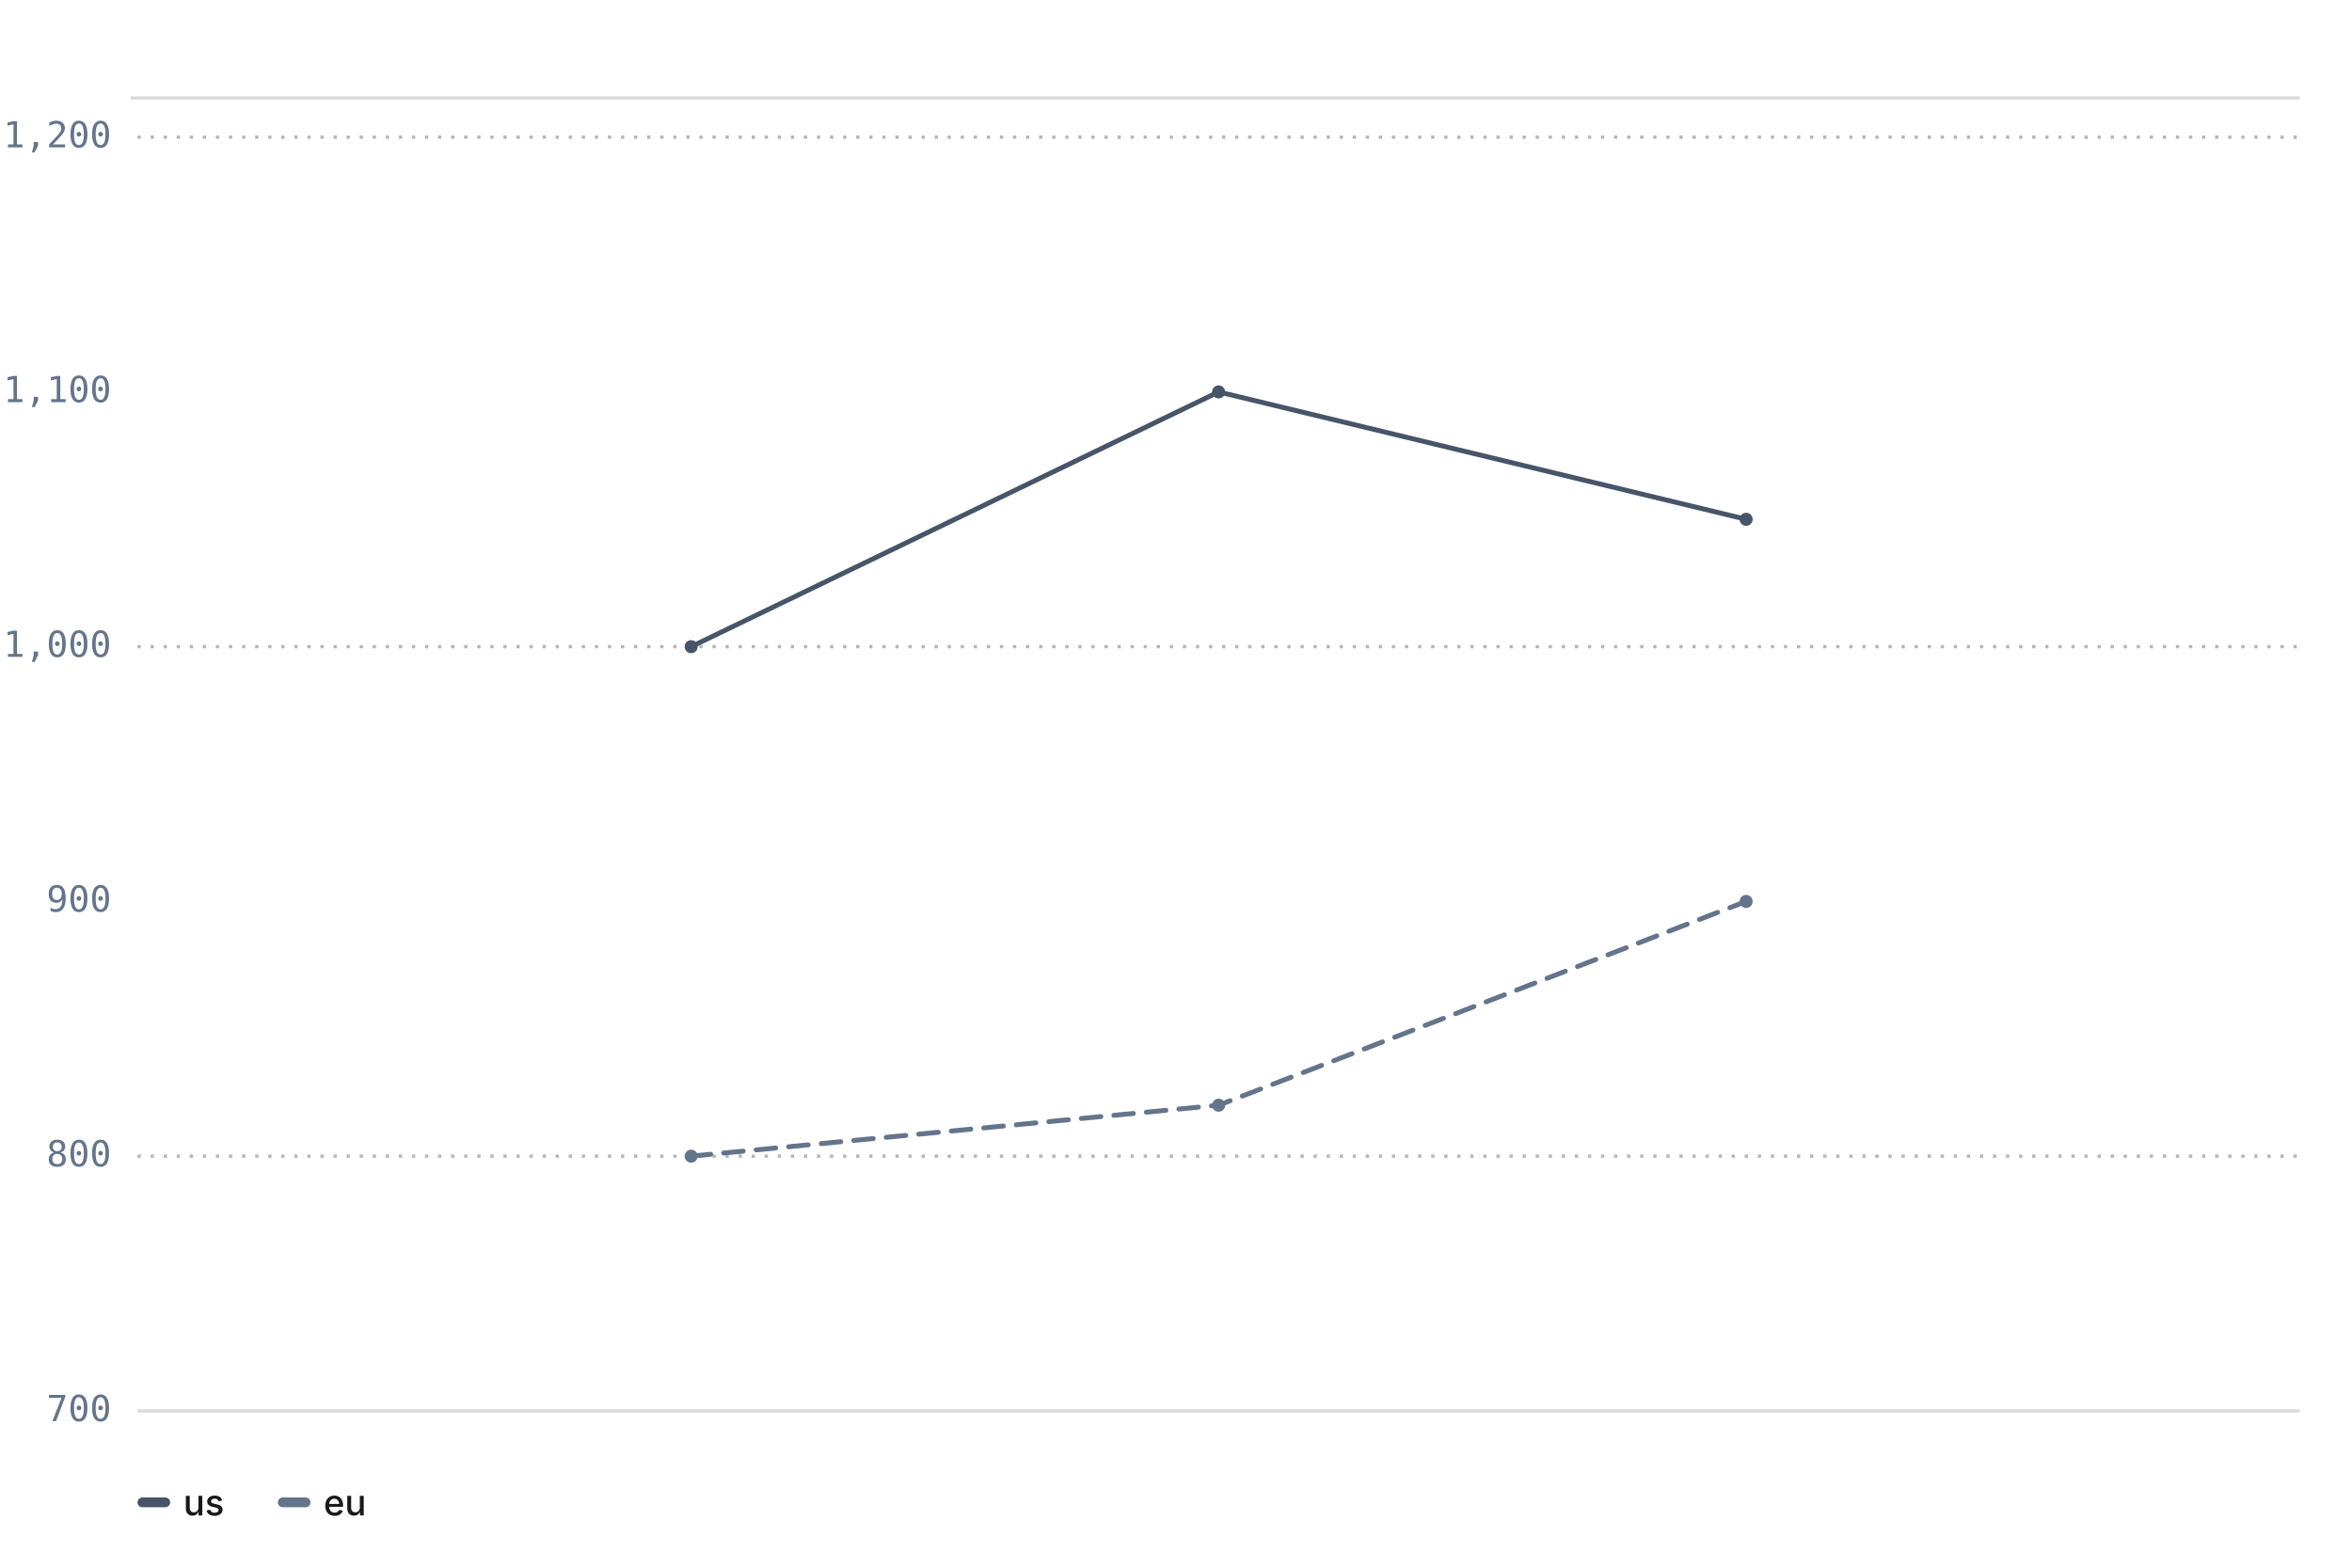
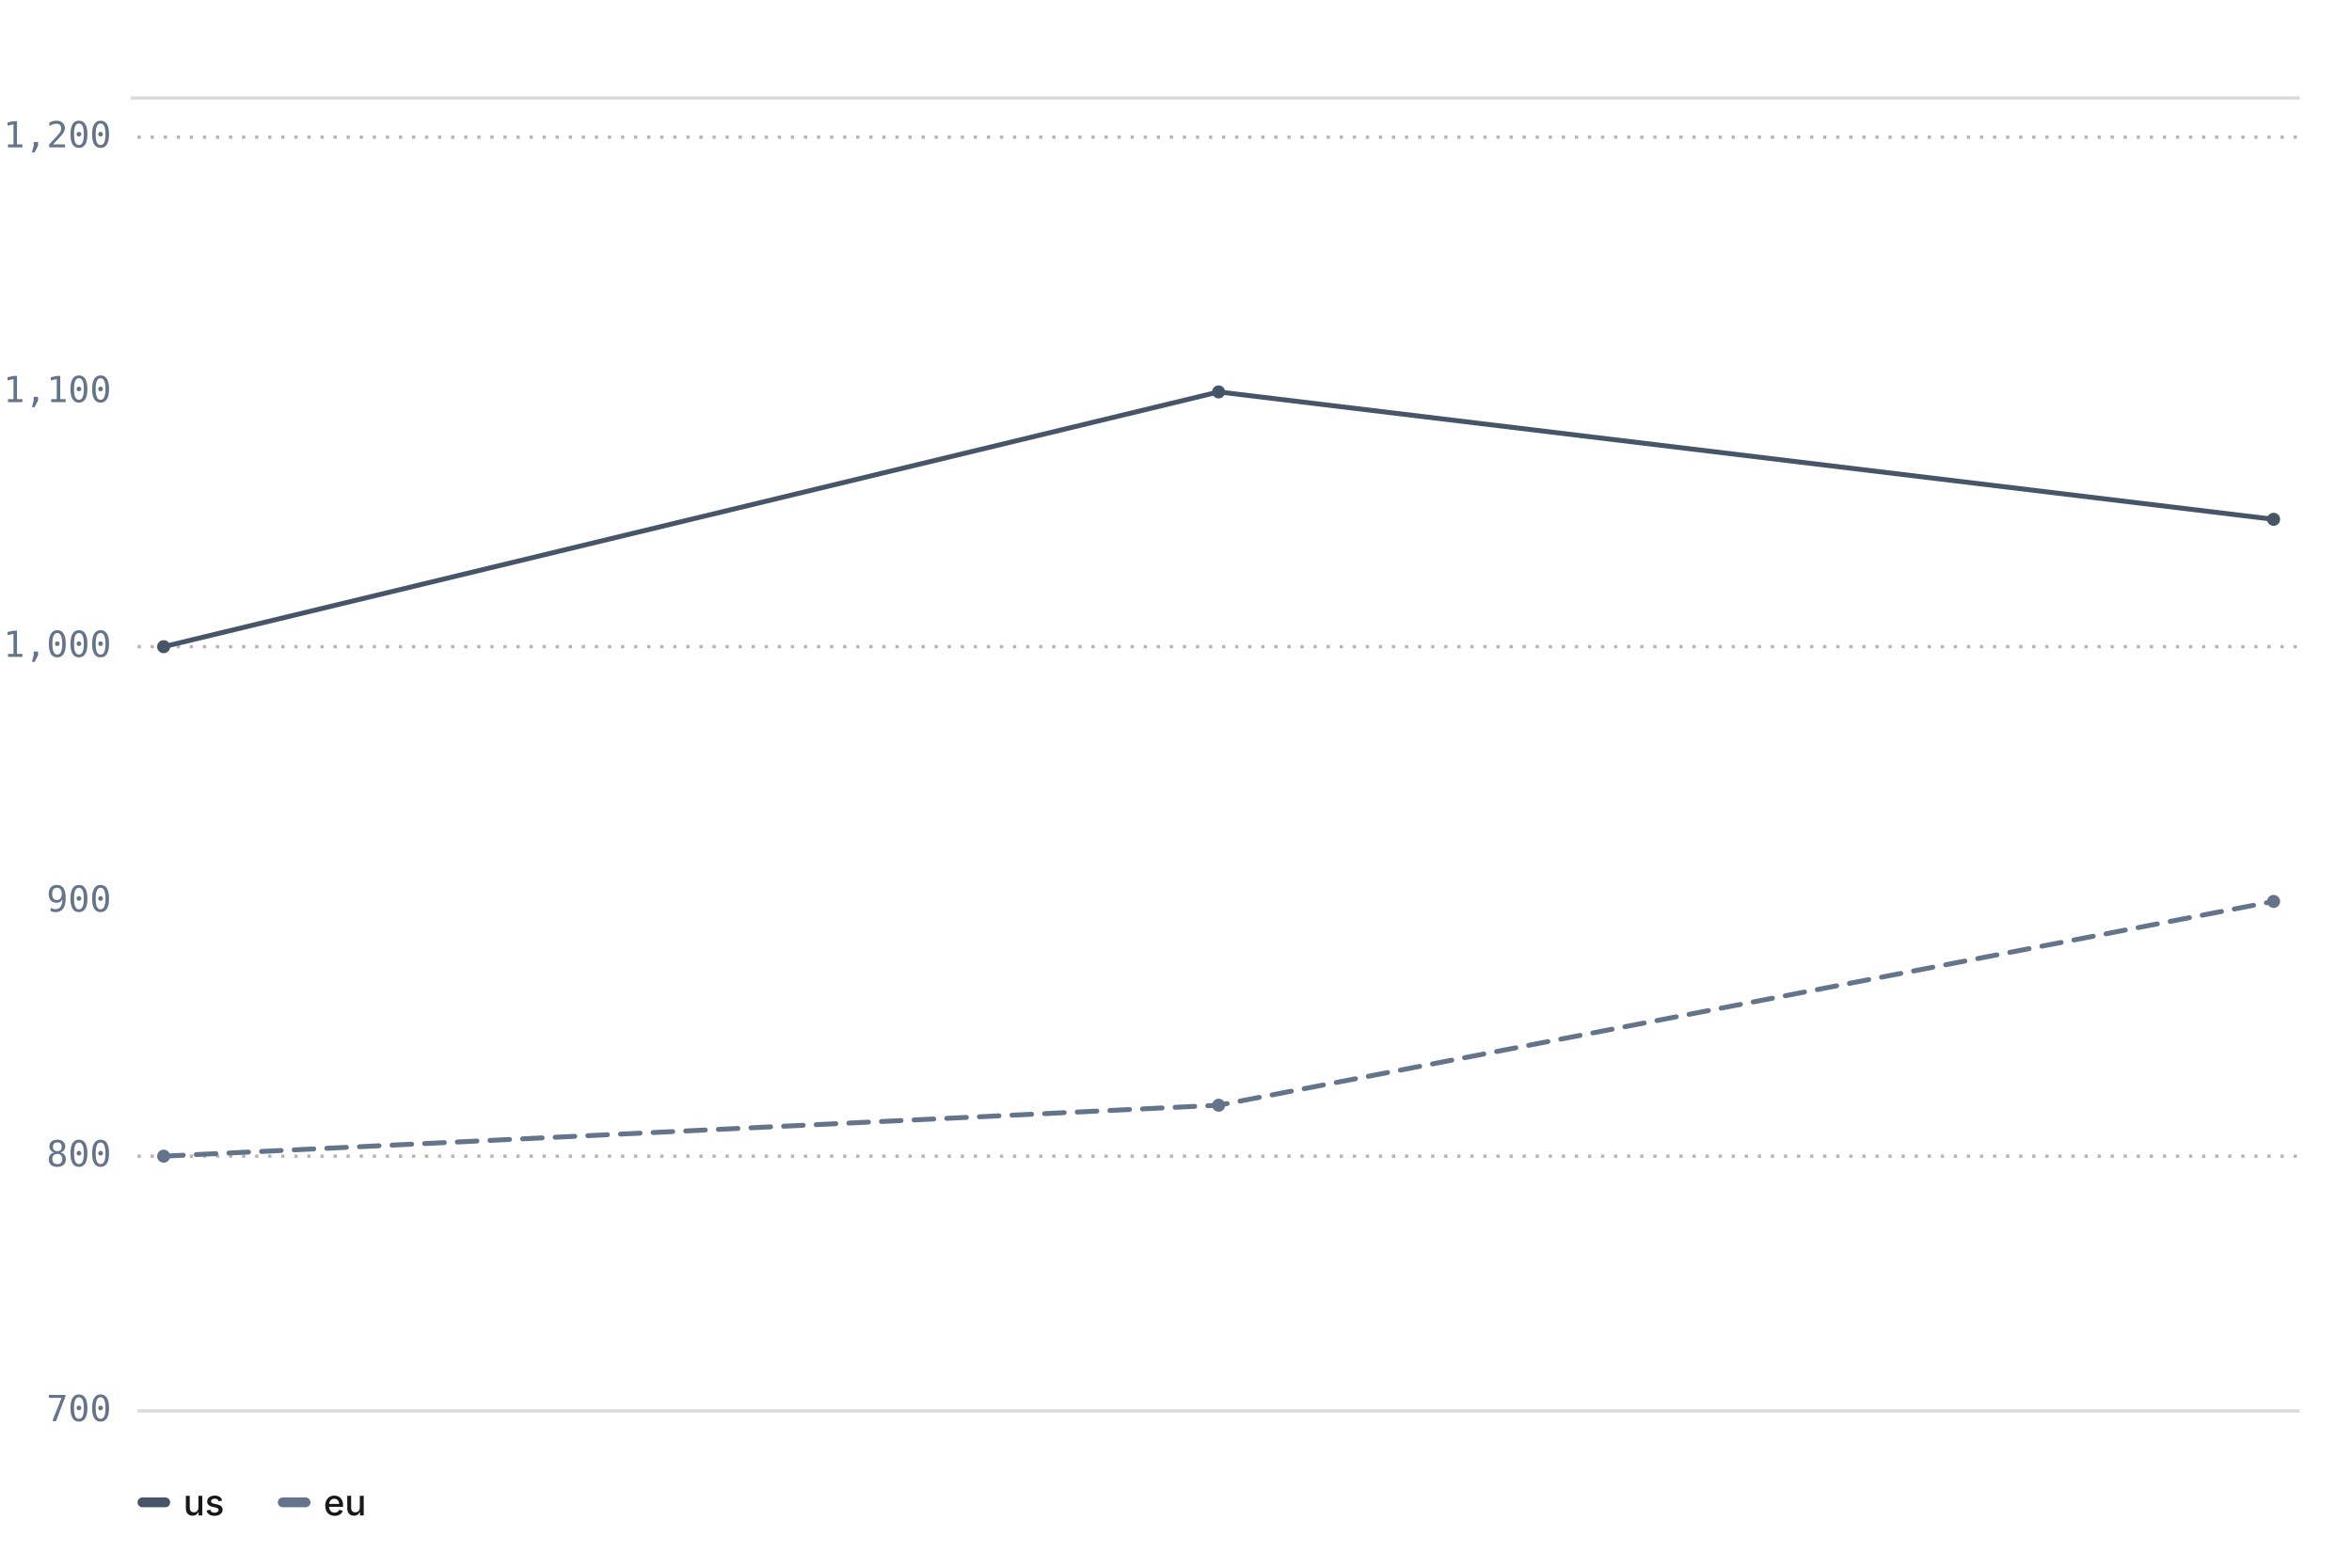
<svg xmlns="http://www.w3.org/2000/svg" width="720" height="480" viewBox="0 0 720 480" role="img" aria-label="line chart: US traffic still leads EU week over week, 6 rows, series region" aria-labelledby="mv-385ac42104e6f64c-title" aria-describedby="mv-385ac42104e6f64c-desc" data-markvis="2" data-chart-type="line" data-id="mv-385ac42104e6f64c" font-family="Inter, ui-sans-serif, system-ui, -apple-system, &quot;Segoe UI&quot;, sans-serif" font-size="12" style="font-family:var(--markvis-font,Inter, ui-sans-serif, system-ui, -apple-system, &quot;Segoe UI&quot;, sans-serif)">
  <text x="42.1" y="24" text-anchor="start" font-size="15" font-weight="600" letter-spacing="0.06em" fill="#18181B" style="fill:var(--markvis-ink,#18181B)" />
  <line x1="40" x2="704" y1="30" y2="30" stroke="#18181B" stroke-opacity="0.16" stroke-width="1" data-title-rule="1" style="stroke:var(--markvis-ink,#18181B)" />
  <g font-size="11" font-weight="500" fill="#18181B" style="fill:var(--markvis-ink,#18181B)">
    <rect x="42.1" y="458.5" width="10" height="3" fill="#475569" rx="1.5" style="fill:var(--markvis-series-1,#475569)" />
    <text x="56.1" y="464" data-legend="us">us</text>
    <rect x="85.05" y="458.5" width="10" height="3" fill="#64748B" rx="1.5" style="fill:var(--markvis-series-2,#64748B)" />
    <text x="99.05" y="464" data-legend="eu">eu</text>
  </g>
  <g fill="none" stroke="#18181B" stroke-opacity="0.32" stroke-width="1" stroke-dasharray="1 3" data-grid="1" style="stroke:var(--markvis-grid,#18181B)">
    <line x1="42.1" x2="704" y1="354" y2="354" />
    <line x1="42.1" x2="704" y1="198" y2="198" />
    <line x1="42.1" x2="704" y1="42" y2="42" />
  </g>
  <path d="M42.1 432 L704 432" fill="none" stroke="#18181B" stroke-opacity="0.16" stroke-width="1" style="stroke:var(--markvis-ink,#18181B)" />
  <g fill="#64748B" font-size="11" font-family="ui-monospace, SFMono-Regular, Menlo, Consolas, monospace" font-weight="400" style="fill:var(--markvis-muted,#64748B)">
    <text x="34.1" y="432" text-anchor="end" dominant-baseline="middle">700</text>
    <text x="34.1" y="354" text-anchor="end" dominant-baseline="middle">800</text>
    <text x="34.1" y="276" text-anchor="end" dominant-baseline="middle">900</text>
    <text x="34.1" y="198" text-anchor="end" dominant-baseline="middle">1,000</text>
    <text x="34.1" y="120" text-anchor="end" dominant-baseline="middle">1,100</text>
    <text x="34.1" y="42" text-anchor="end" dominant-baseline="middle">1,200</text>
-     <text x="50.1" y="443" text-anchor="middle" font-size="11" font-family="ui-monospace, SFMono-Regular, Menlo, Consolas, monospace" data-full-label="0" />
-     <text x="211.58" y="443" text-anchor="middle" font-size="11" font-family="ui-monospace, SFMono-Regular, Menlo, Consolas, monospace" data-full-label="1" />
+     <text x="50.1" y="443" text-anchor="middle" font-size="11" font-family="ui-monospace, SFMono-Regular, Menlo, Consolas, monospace" data-full-label="1" />
    <text x="373.05" y="443" text-anchor="middle" font-size="11" font-family="ui-monospace, SFMono-Regular, Menlo, Consolas, monospace" data-full-label="2" />
-     <text x="534.53" y="443" text-anchor="middle" font-size="11" font-family="ui-monospace, SFMono-Regular, Menlo, Consolas, monospace" data-full-label="3" />
-     <text x="696" y="443" text-anchor="middle" font-size="11" font-family="ui-monospace, SFMono-Regular, Menlo, Consolas, monospace" data-full-label="4" />
+     <text x="696" y="443" text-anchor="middle" font-size="11" font-family="ui-monospace, SFMono-Regular, Menlo, Consolas, monospace" data-full-label="3" />
  </g>
  <g fill="none">
-     <path d="M211.58 198 L373.05 120 L534.53 159" fill="none" stroke="#475569" stroke-width="1.5" stroke-linejoin="round" stroke-linecap="round" data-series="us" style="stroke:var(--markvis-series-1,#475569)" />
-     <circle cx="211.58" cy="198" r="2" fill="#475569" stroke="none" data-series="us" style="fill:var(--markvis-series-1,#475569)" />
+     <path d="M50.1 198 L373.05 120 L696 159" fill="none" stroke="#475569" stroke-width="1.5" stroke-linejoin="round" stroke-linecap="round" data-series="us" style="stroke:var(--markvis-series-1,#475569)" />
+     <circle cx="50.1" cy="198" r="2" fill="#475569" stroke="none" data-series="us" style="fill:var(--markvis-series-1,#475569)" />
    <circle cx="373.05" cy="120" r="2" fill="#475569" stroke="none" data-series="us" style="fill:var(--markvis-series-1,#475569)" />
-     <circle cx="534.53" cy="159" r="2" fill="#475569" stroke="none" data-series="us" style="fill:var(--markvis-series-1,#475569)" />
-     <path d="M211.58 354 L373.05 338.4 L534.53 276" fill="none" stroke="#64748B" stroke-width="1.5" stroke-linejoin="round" stroke-linecap="round" stroke-dasharray="6 4" data-series="eu" style="stroke:var(--markvis-series-2,#64748B)" />
-     <circle cx="211.58" cy="354" r="2" fill="#64748B" stroke="none" data-series="eu" style="fill:var(--markvis-series-2,#64748B)" />
+     <circle cx="696" cy="159" r="2" fill="#475569" stroke="none" data-series="us" style="fill:var(--markvis-series-1,#475569)" />
+     <path d="M50.1 354 L373.05 338.4 L696 276" fill="none" stroke="#64748B" stroke-width="1.5" stroke-linejoin="round" stroke-linecap="round" stroke-dasharray="6 4" data-series="eu" style="stroke:var(--markvis-series-2,#64748B)" />
+     <circle cx="50.1" cy="354" r="2" fill="#64748B" stroke="none" data-series="eu" style="fill:var(--markvis-series-2,#64748B)" />
    <circle cx="373.05" cy="338.4" r="2" fill="#64748B" stroke="none" data-series="eu" style="fill:var(--markvis-series-2,#64748B)" />
-     <circle cx="534.53" cy="276" r="2" fill="#64748B" stroke="none" data-series="eu" style="fill:var(--markvis-series-2,#64748B)" />
+     <circle cx="696" cy="276" r="2" fill="#64748B" stroke="none" data-series="eu" style="fill:var(--markvis-series-2,#64748B)" />
  </g>
</svg>
